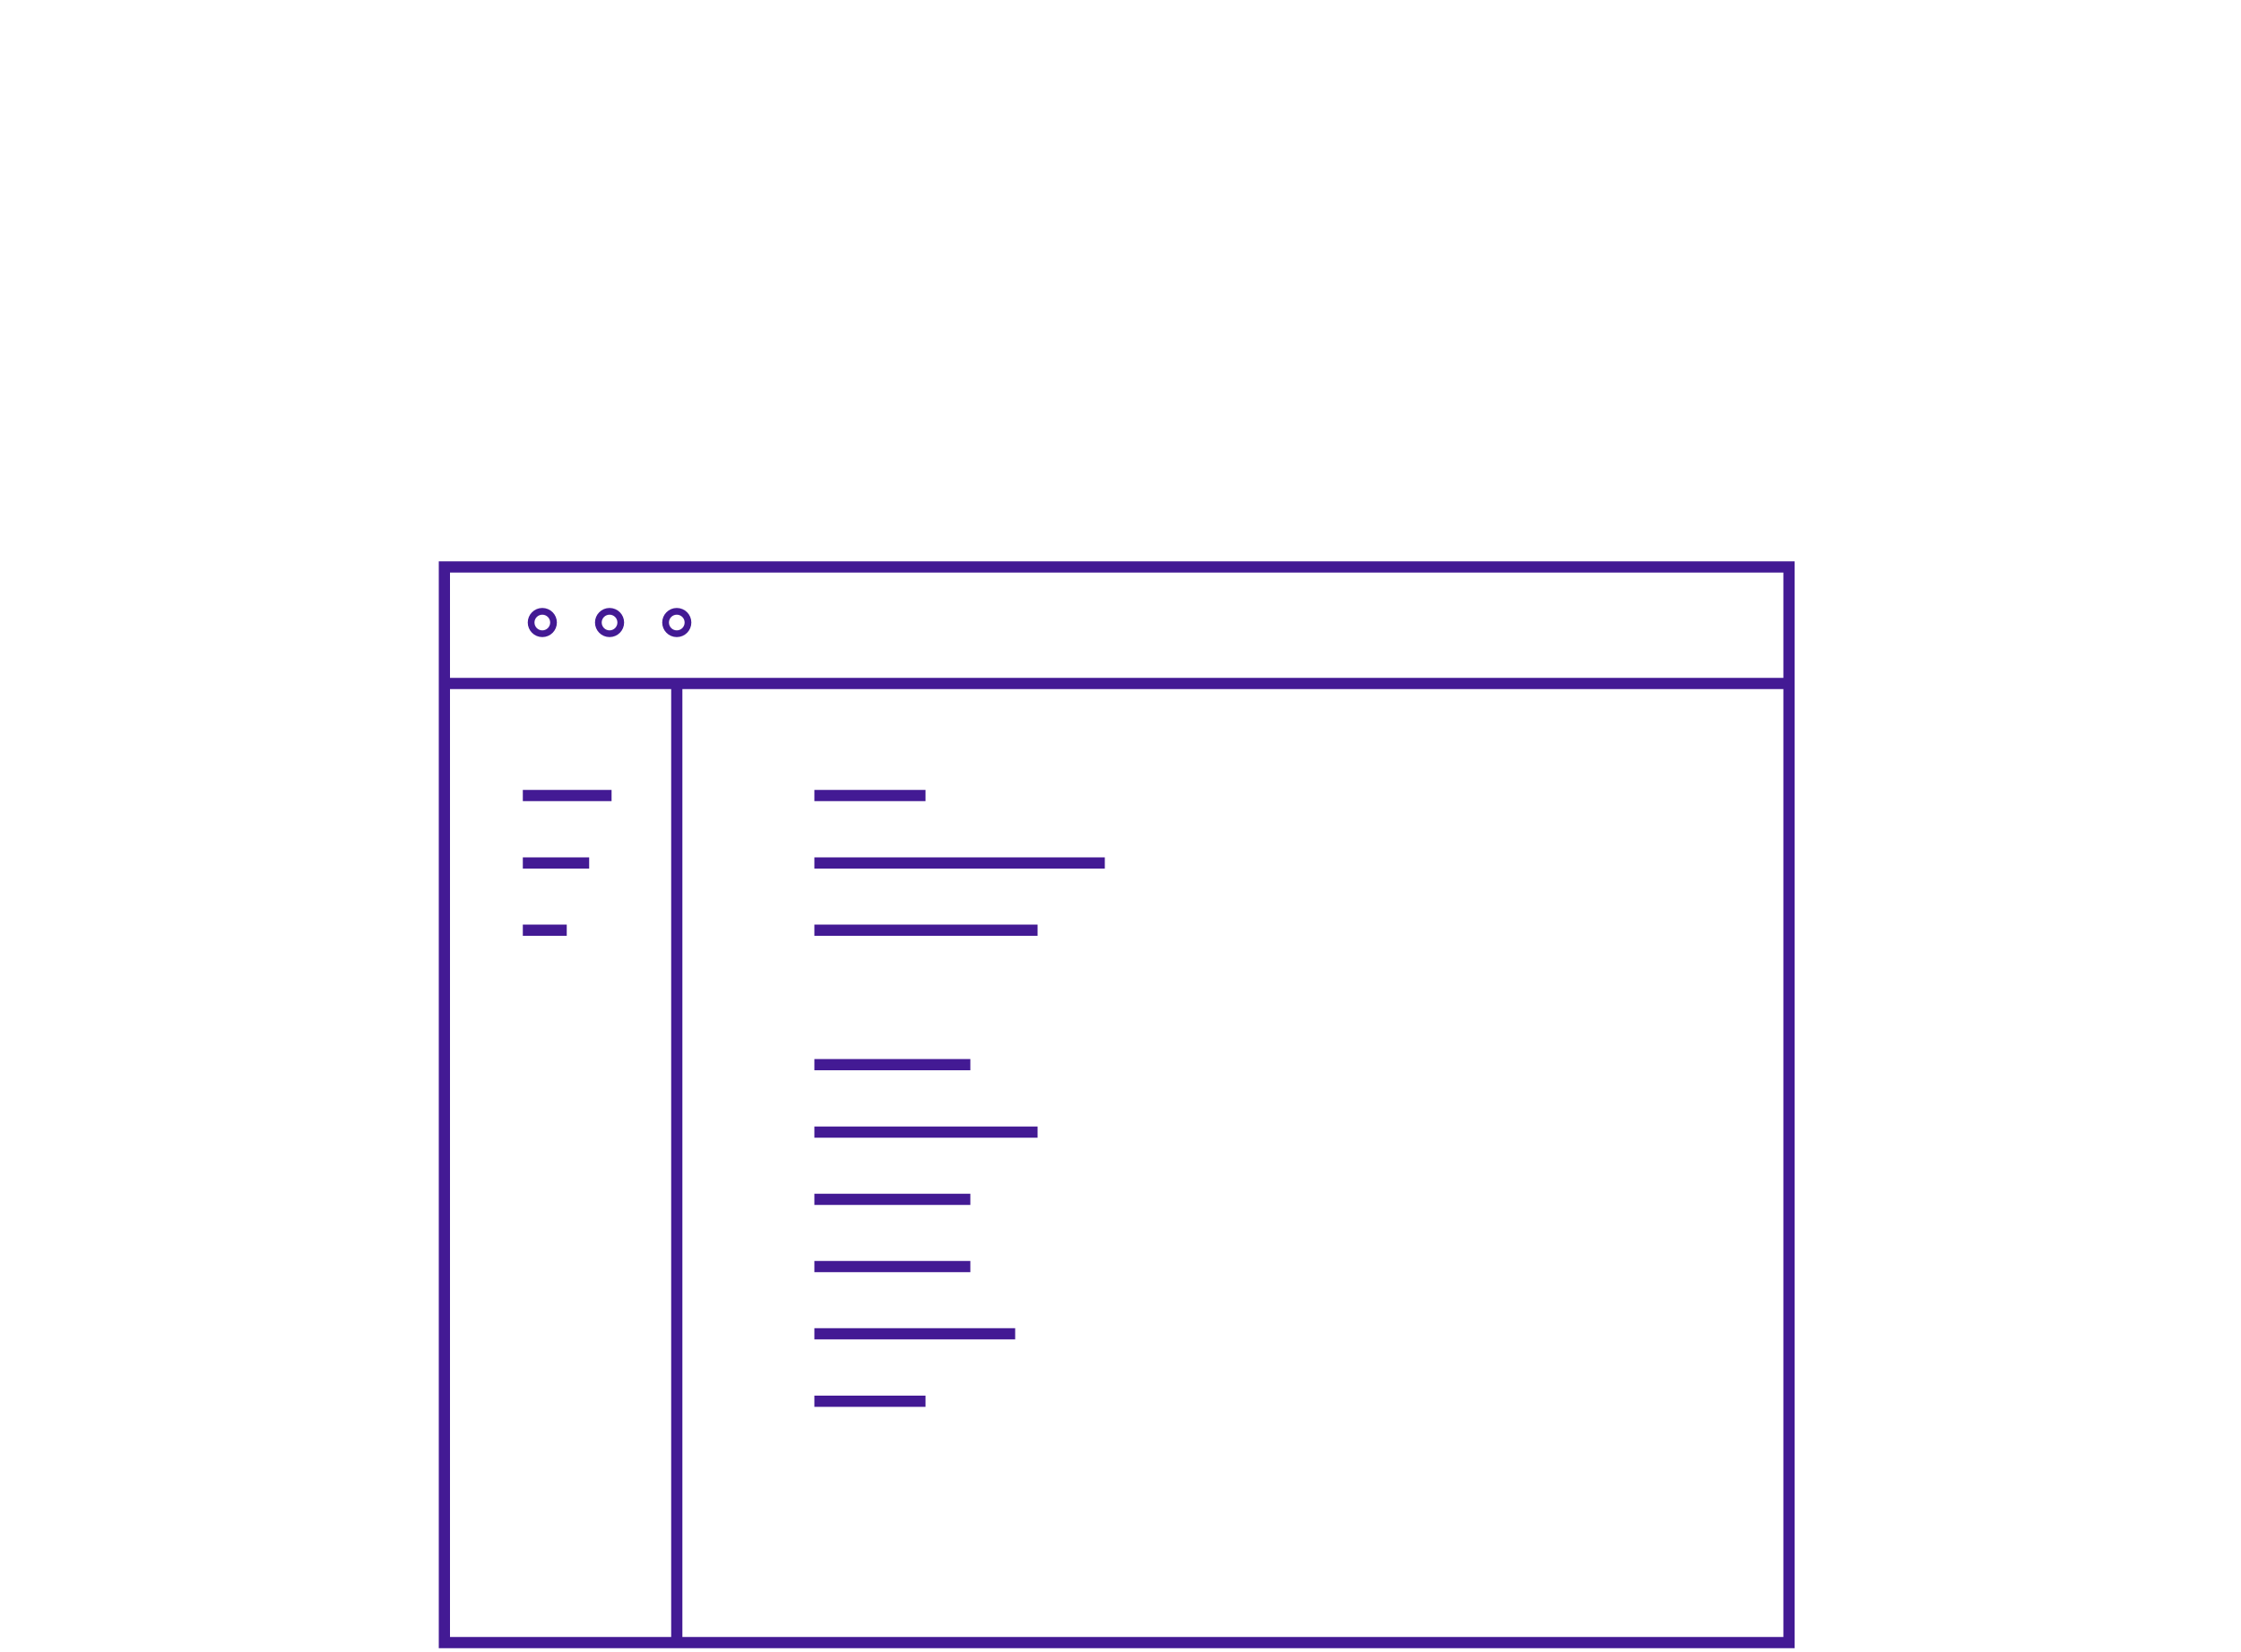
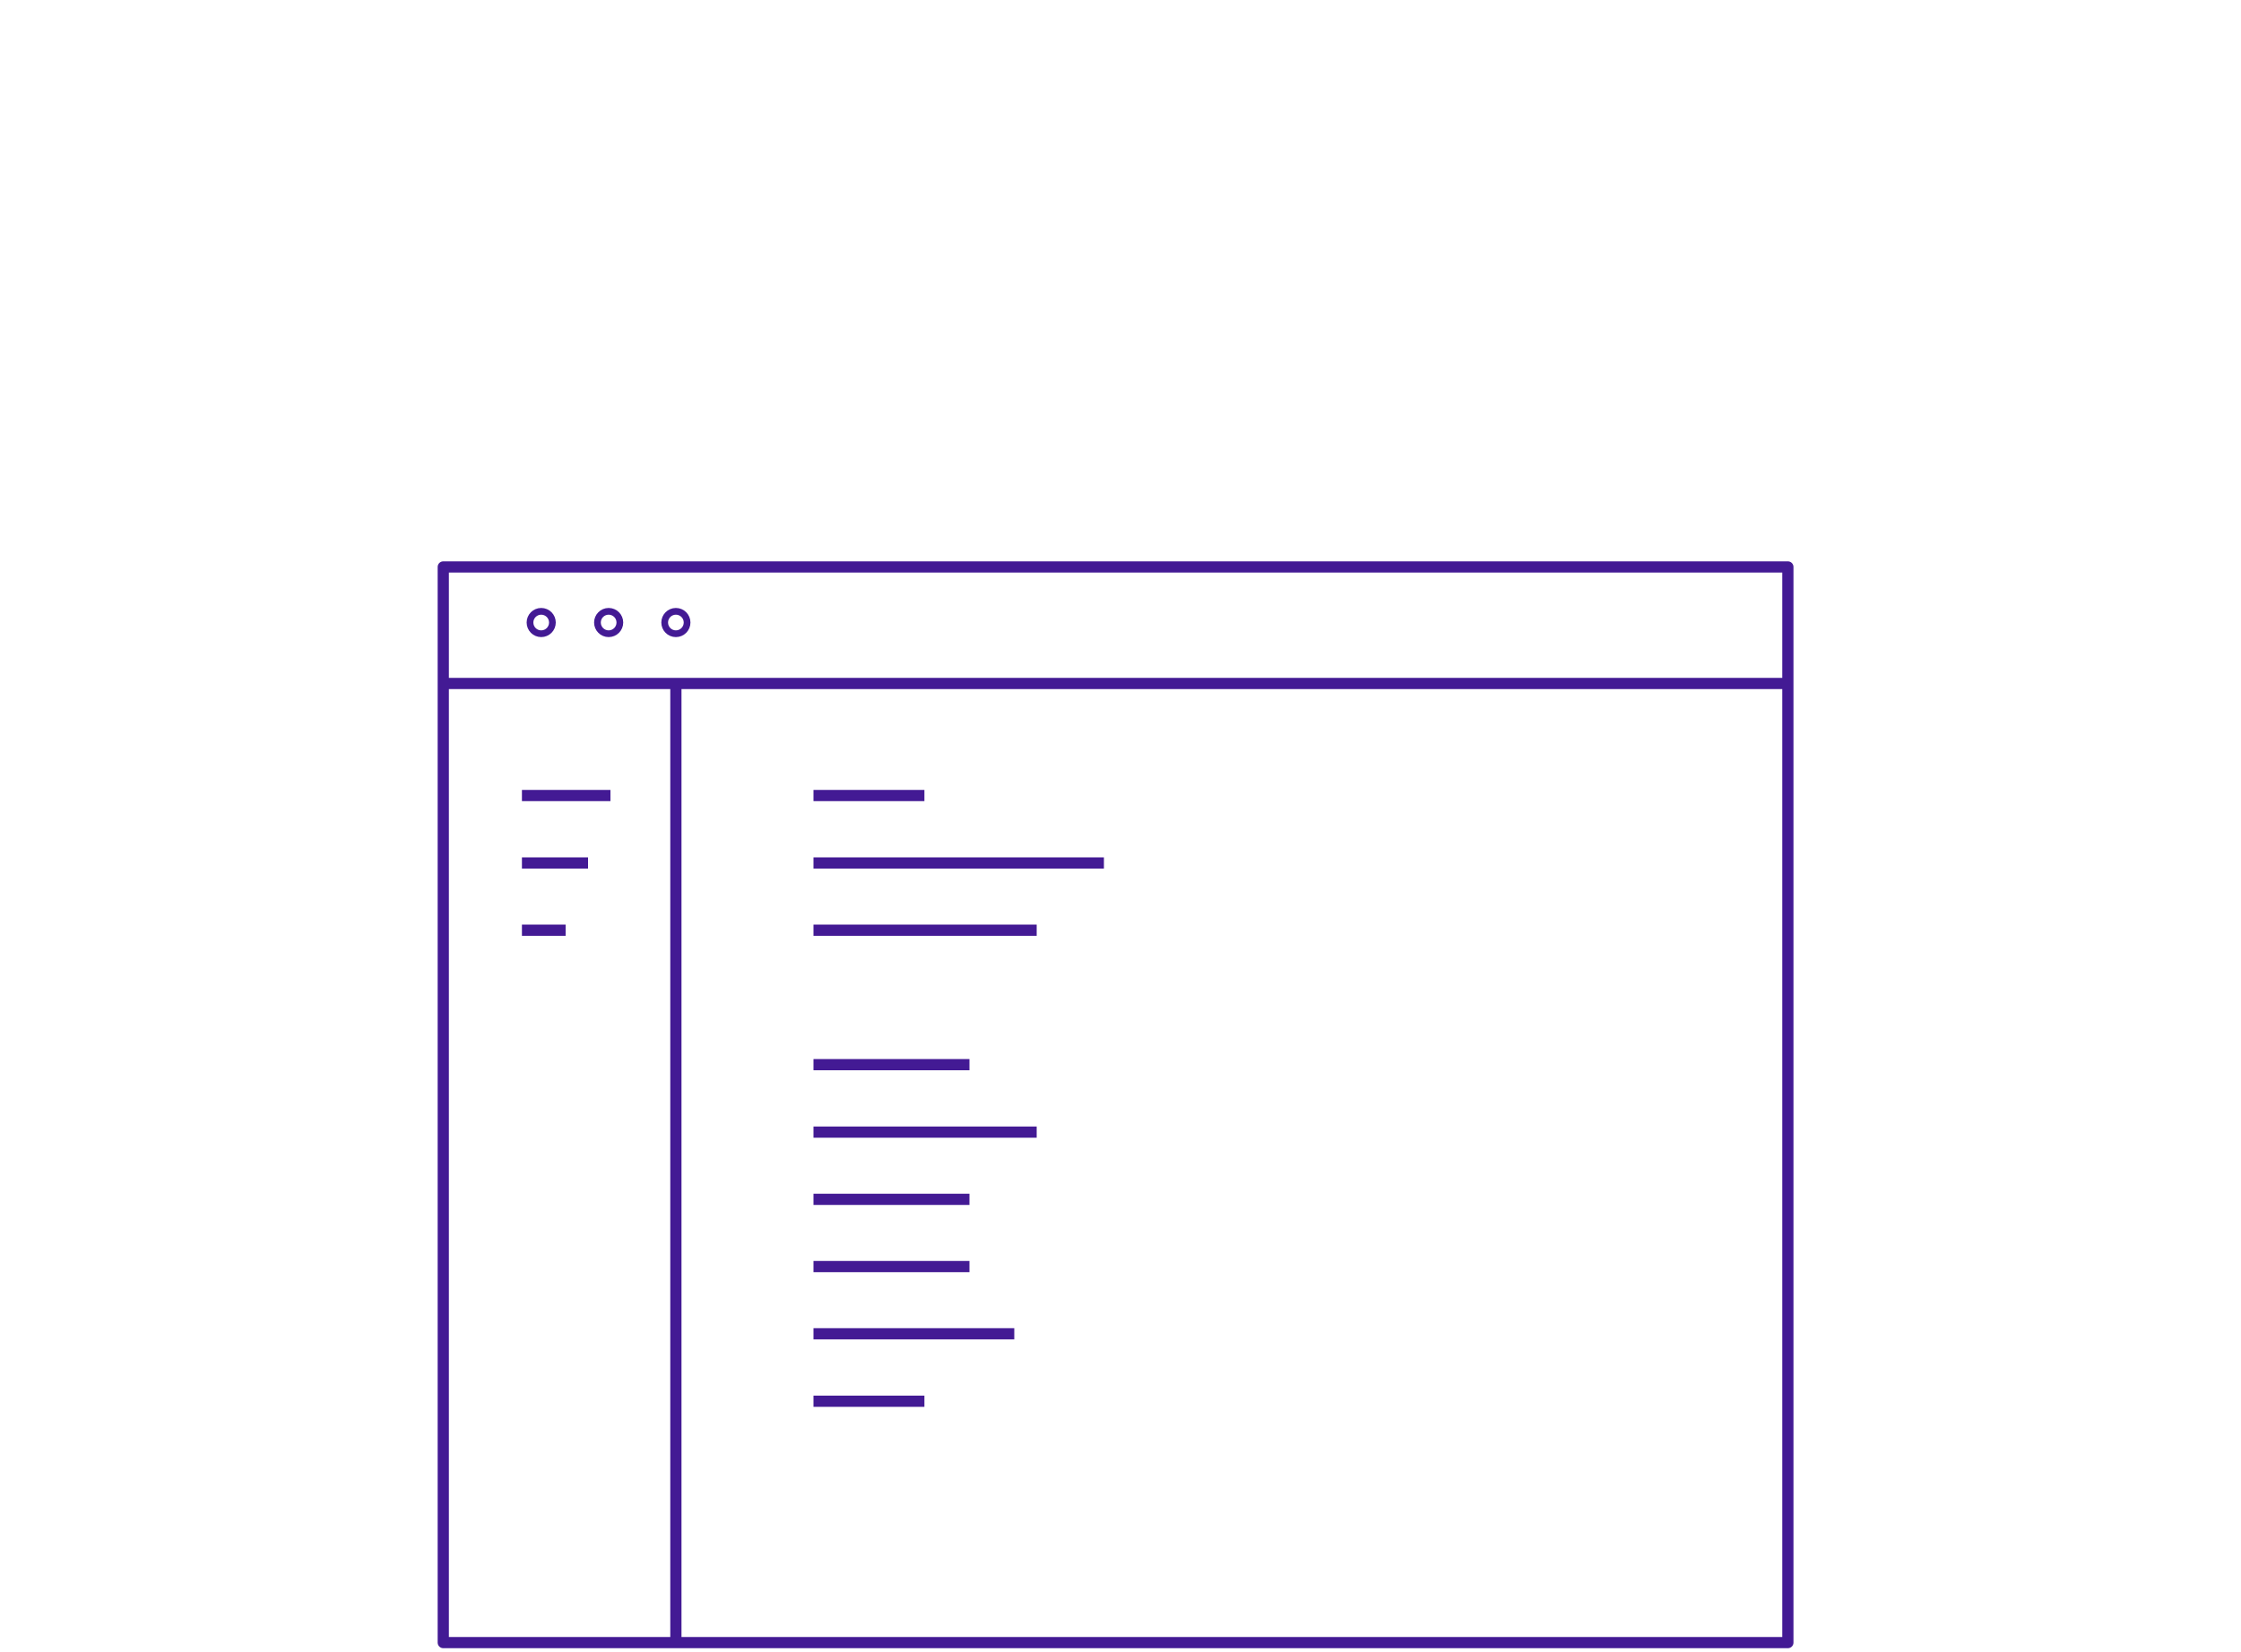
<svg xmlns="http://www.w3.org/2000/svg" version="1.1" id="Layer_1" x="0px" y="0px" viewBox="0 0 1000 737" enable-background="new 0 0 1000 737" xml:space="preserve">
  <rect x="-121.7" y="-1440.1" fill="none" stroke="#431A94" stroke-width="5" stroke-miterlimit="10" width="600" height="480" />
  <line fill="none" stroke="#431A94" stroke-width="5" stroke-miterlimit="10" x1="-121.7" y1="-1388.1" x2="478.3" y2="-1388.1" />
  <circle fill="none" stroke="#431A94" stroke-width="3" stroke-miterlimit="10" cx="-78" cy="-1415.3" r="5" />
  <circle fill="none" stroke="#431A94" stroke-width="3" stroke-miterlimit="10" cx="-48" cy="-1415.3" r="5" />
  <circle fill="none" stroke="#431A94" stroke-width="3" stroke-miterlimit="10" cx="-18" cy="-1415.3" r="5" />
  <line fill="none" stroke="#431A94" stroke-width="5" stroke-miterlimit="10" x1="-17.6" y1="-1338.1" x2="31.9" y2="-1338.1" />
  <line fill="none" stroke="#431A94" stroke-width="5" stroke-miterlimit="10" x1="-17.6" y1="-1308" x2="112" y2="-1308" />
  <line fill="none" stroke="#431A94" stroke-width="5" stroke-miterlimit="10" x1="-17.6" y1="-1278" x2="82" y2="-1278" />
  <line fill="none" stroke="#431A94" stroke-width="5" stroke-miterlimit="10" x1="-81.7" y1="-1248" x2="-72.2" y2="-1248" />
  <line fill="none" stroke="#431A94" stroke-width="5" stroke-miterlimit="10" x1="-81.7" y1="-1308" x2="-72.2" y2="-1308" />
  <line fill="none" stroke="#431A94" stroke-width="5" stroke-miterlimit="10" x1="-81.7" y1="-1278" x2="-72.2" y2="-1278" />
  <line fill="none" stroke="#431A94" stroke-width="5" stroke-miterlimit="10" x1="-81.7" y1="-1157.9" x2="-72.2" y2="-1157.9" />
  <line fill="none" stroke="#431A94" stroke-width="5" stroke-miterlimit="10" x1="-81.7" y1="-1218" x2="-72.2" y2="-1218" />
  <line fill="none" stroke="#431A94" stroke-width="5" stroke-miterlimit="10" x1="-81.7" y1="-1187.9" x2="-72.2" y2="-1187.9" />
  <line fill="none" stroke="#431A94" stroke-width="5" stroke-miterlimit="10" x1="-81.7" y1="-1338.1" x2="-72.2" y2="-1338.1" />
  <line fill="none" stroke="#431A94" stroke-width="5" stroke-miterlimit="10" x1="-81.7" y1="-1127.9" x2="-72.2" y2="-1127.9" />
  <line fill="none" stroke="#431A94" stroke-width="5" stroke-miterlimit="10" x1="-81.7" y1="-1097.9" x2="-72.2" y2="-1097.9" />
  <line fill="none" stroke="#431A94" stroke-width="5" stroke-miterlimit="10" x1="-81.7" y1="-1067.8" x2="-72.2" y2="-1067.8" />
  <line fill="none" stroke="#431A94" stroke-width="5" stroke-miterlimit="10" x1="-17.6" y1="-1218" x2="51.9" y2="-1218" />
  <line fill="none" stroke="#431A94" stroke-width="5" stroke-miterlimit="10" x1="-17.6" y1="-1187.9" x2="82" y2="-1187.9" />
  <line fill="none" stroke="#431A94" stroke-width="5" stroke-miterlimit="10" x1="-17.6" y1="-1127.9" x2="51.9" y2="-1127.9" />
  <line fill="none" stroke="#431A94" stroke-width="5" stroke-miterlimit="10" x1="-17.6" y1="-1097.9" x2="72" y2="-1097.9" />
  <line fill="none" stroke="#431A94" stroke-width="5" stroke-miterlimit="10" x1="-81.7" y1="-1037.8" x2="-72.2" y2="-1037.8" />
  <line fill="none" stroke="#431A94" stroke-width="5" stroke-miterlimit="10" x1="-81.7" y1="-1007.8" x2="-72.2" y2="-1007.8" />
  <line fill="none" stroke="#431A94" stroke-width="5" stroke-miterlimit="10" x1="-17.6" y1="-1067.8" x2="31.9" y2="-1067.8" />
  <line fill="none" stroke="#431A94" stroke-width="5" stroke-miterlimit="10" x1="179" y1="-1386.3" x2="179" y2="-960.1" />
  <line fill="none" stroke="#431A94" stroke-width="5" stroke-miterlimit="10" x1="287.6" y1="-1127.9" x2="387.2" y2="-1127.9" />
  <line fill="none" stroke="#431A94" stroke-width="5" stroke-miterlimit="10" x1="223.6" y1="-1248" x2="233.1" y2="-1248" />
  <line fill="none" stroke="#431A94" stroke-width="5" stroke-miterlimit="10" x1="223.6" y1="-1308" x2="233.1" y2="-1308" />
  <line fill="none" stroke="#431A94" stroke-width="5" stroke-miterlimit="10" x1="223.6" y1="-1278" x2="233.1" y2="-1278" />
  <line fill="none" stroke="#431A94" stroke-width="5" stroke-miterlimit="10" x1="223.6" y1="-1157.9" x2="233.1" y2="-1157.9" />
  <line fill="none" stroke="#431A94" stroke-width="5" stroke-miterlimit="10" x1="223.6" y1="-1218" x2="233.1" y2="-1218" />
  <line fill="none" stroke="#431A94" stroke-width="5" stroke-miterlimit="10" x1="223.6" y1="-1187.9" x2="233.1" y2="-1187.9" />
  <line fill="none" stroke="#431A94" stroke-width="5" stroke-miterlimit="10" x1="223.6" y1="-1338.1" x2="233.1" y2="-1338.1" />
  <line fill="none" stroke="#431A94" stroke-width="5" stroke-miterlimit="10" x1="223.6" y1="-1127.9" x2="233.1" y2="-1127.9" />
  <line fill="none" stroke="#431A94" stroke-width="5" stroke-miterlimit="10" x1="223.6" y1="-1097.9" x2="233.1" y2="-1097.9" />
  <line fill="none" stroke="#431A94" stroke-width="5" stroke-miterlimit="10" x1="223.6" y1="-1067.8" x2="233.1" y2="-1067.8" />
  <line fill="none" stroke="#431A94" stroke-width="5" stroke-miterlimit="10" x1="287.6" y1="-1187.9" x2="357.2" y2="-1187.9" />
  <line fill="none" stroke="#431A94" stroke-width="5" stroke-miterlimit="10" x1="287.6" y1="-1218" x2="387.2" y2="-1218" />
  <line fill="none" stroke="#431A94" stroke-width="5" stroke-miterlimit="10" x1="287.6" y1="-1278" x2="337.2" y2="-1278" />
  <line fill="none" stroke="#431A94" stroke-width="5" stroke-miterlimit="10" x1="287.6" y1="-1308" x2="377.2" y2="-1308" />
  <line fill="none" stroke="#431A94" stroke-width="5" stroke-miterlimit="10" x1="223.6" y1="-1037.8" x2="233.1" y2="-1037.8" />
  <line fill="none" stroke="#431A94" stroke-width="5" stroke-miterlimit="10" x1="223.6" y1="-1007.8" x2="233.1" y2="-1007.8" />
  <line fill="none" stroke="#431A94" stroke-width="5" stroke-miterlimit="10" x1="287.6" y1="-1338.1" x2="357.2" y2="-1338.1" />
  <rect x="579.1" y="-1440.1" fill="none" stroke="#431A94" stroke-width="5" stroke-miterlimit="10" width="600" height="480" />
  <line fill="none" stroke="#431A94" stroke-width="5" stroke-miterlimit="10" x1="579.1" y1="-1388.1" x2="1179.1" y2="-1388.1" />
  <circle fill="none" stroke="#431A94" stroke-width="3" stroke-miterlimit="10" cx="622.8" cy="-1415.3" r="5" />
  <circle fill="none" stroke="#431A94" stroke-width="3" stroke-miterlimit="10" cx="652.9" cy="-1415.3" r="5" />
  <circle fill="none" stroke="#431A94" stroke-width="3" stroke-miterlimit="10" cx="682.9" cy="-1415.3" r="5" />
  <line fill="none" stroke="#431A94" stroke-width="5" stroke-miterlimit="10" x1="684.2" y1="-1338.1" x2="733.8" y2="-1338.1" />
  <line fill="none" stroke="#431A94" stroke-width="5" stroke-miterlimit="10" x1="684.2" y1="-1308" x2="813.9" y2="-1308" />
  <line fill="none" stroke="#431A94" stroke-width="5" stroke-miterlimit="10" x1="684.2" y1="-1278" x2="783.8" y2="-1278" />
  <line fill="none" stroke="#431A94" stroke-width="5" stroke-miterlimit="10" x1="617.2" y1="-1248" x2="626.7" y2="-1248" />
  <line fill="none" stroke="#431A94" stroke-width="5" stroke-miterlimit="10" x1="617.2" y1="-1308" x2="626.7" y2="-1308" />
  <line fill="none" stroke="#431A94" stroke-width="5" stroke-miterlimit="10" x1="617.2" y1="-1278" x2="626.7" y2="-1278" />
  <line fill="none" stroke="#431A94" stroke-width="5" stroke-miterlimit="10" x1="617.2" y1="-1157.9" x2="626.7" y2="-1157.9" />
  <line fill="none" stroke="#431A94" stroke-width="5" stroke-miterlimit="10" x1="617.2" y1="-1218" x2="626.7" y2="-1218" />
  <line fill="none" stroke="#431A94" stroke-width="5" stroke-miterlimit="10" x1="617.2" y1="-1187.9" x2="626.7" y2="-1187.9" />
  <line fill="none" stroke="#431A94" stroke-width="5" stroke-miterlimit="10" x1="617.2" y1="-1338.1" x2="626.7" y2="-1338.1" />
  <line fill="none" stroke="#431A94" stroke-width="5" stroke-miterlimit="10" x1="617.2" y1="-1127.9" x2="626.7" y2="-1127.9" />
  <line fill="none" stroke="#431A94" stroke-width="5" stroke-miterlimit="10" x1="617.2" y1="-1097.9" x2="626.7" y2="-1097.9" />
  <line fill="none" stroke="#431A94" stroke-width="5" stroke-miterlimit="10" x1="617.2" y1="-1067.8" x2="626.7" y2="-1067.8" />
  <line fill="none" stroke="#431A94" stroke-width="5" stroke-miterlimit="10" x1="684.2" y1="-1218" x2="753.8" y2="-1218" />
  <line fill="none" stroke="#431A94" stroke-width="5" stroke-miterlimit="10" x1="684.2" y1="-1187.9" x2="783.8" y2="-1187.9" />
  <line fill="none" stroke="#431A94" stroke-width="5" stroke-miterlimit="10" x1="684.2" y1="-1127.9" x2="753.8" y2="-1127.9" />
  <line fill="none" stroke="#431A94" stroke-width="5" stroke-miterlimit="10" x1="684.2" y1="-1097.9" x2="773.8" y2="-1097.9" />
  <line fill="none" stroke="#431A94" stroke-width="5" stroke-miterlimit="10" x1="617.2" y1="-1037.8" x2="626.7" y2="-1037.8" />
  <line fill="none" stroke="#431A94" stroke-width="5" stroke-miterlimit="10" x1="617.2" y1="-1007.8" x2="626.7" y2="-1007.8" />
  <line fill="none" stroke="#431A94" stroke-width="5" stroke-miterlimit="10" x1="684.2" y1="-1067.8" x2="733.8" y2="-1067.8" />
  <line fill="none" stroke="#431A94" stroke-width="5" stroke-miterlimit="10" x1="684.2" y1="-1157.9" x2="753.8" y2="-1157.9" />
+   <rect x="197.8" y="253" fill="none" stroke="#431A94" stroke-width="5" stroke-linejoin="round" stroke-miterlimit="10" width="600" height="480" />
+   <line fill="none" stroke="#431A94" stroke-width="5" stroke-miterlimit="10" x1="197.8" y1="305" x2="797.8" y2="305" />
+   <circle fill="none" stroke="#431A94" stroke-width="3" stroke-miterlimit="10" cx="241.5" cy="277.8" r="5" />
+   <circle fill="none" stroke="#431A94" stroke-width="3" stroke-miterlimit="10" cx="271.6" cy="277.8" r="5" />
+   <circle fill="none" stroke="#431A94" stroke-width="3" stroke-miterlimit="10" cx="301.6" cy="277.8" r="5" />
+   <line fill="none" stroke="#431A94" stroke-width="5" stroke-miterlimit="10" x1="363" y1="355" x2="412.5" y2="355" />
+   <line fill="none" stroke="#431A94" stroke-width="5" stroke-miterlimit="10" x1="363" y1="385.1" x2="492.6" y2="385.1" />
+   <line fill="none" stroke="#431A94" stroke-width="5" stroke-miterlimit="10" x1="363" y1="415.1" x2="462.6" y2="415.1" />
+   <line fill="none" stroke="#431A94" stroke-width="5" stroke-miterlimit="10" x1="232.9" y1="385.1" x2="262.4" y2="385.1" />
+   <line fill="none" stroke="#431A94" stroke-width="5" stroke-miterlimit="10" x1="232.9" y1="415.1" x2="252.4" y2="415.1" />
+   <line fill="none" stroke="#431A94" stroke-width="5" stroke-miterlimit="10" x1="232.9" y1="355" x2="272.4" y2="355" />
+   <line fill="none" stroke="#431A94" stroke-width="5" stroke-miterlimit="10" x1="363" y1="475.1" x2="432.6" y2="475.1" />
+   <line fill="none" stroke="#431A94" stroke-width="5" stroke-miterlimit="10" x1="363" y1="505.2" x2="462.6" y2="505.2" />
+   <line fill="none" stroke="#431A94" stroke-width="5" stroke-miterlimit="10" x1="363" y1="565.2" x2="432.6" y2="565.2" />
+   <line fill="none" stroke="#431A94" stroke-width="5" stroke-miterlimit="10" x1="363" y1="595.2" x2="452.6" y2="595.2" />
+   <line fill="none" stroke="#431A94" stroke-width="5" stroke-miterlimit="10" x1="363" y1="625.3" x2="412.5" y2="625.3" />
+   <line fill="none" stroke="#431A94" stroke-width="5" stroke-miterlimit="10" x1="363" y1="535.2" x2="432.6" y2="535.2" />
+   <line fill="none" stroke="#431A94" stroke-width="5" stroke-miterlimit="10" x1="301.6" y1="304.8" x2="301.6" y2="731" />
  <g>
-     <rect x="198.3" y="253" fill="none" stroke="#431A94" stroke-width="5" stroke-miterlimit="10" width="600" height="480" />
-     <line fill="none" stroke="#431A94" stroke-width="5" stroke-miterlimit="10" x1="198.3" y1="305" x2="798.3" y2="305" />
-     <circle fill="none" stroke="#431A94" stroke-width="3" stroke-miterlimit="10" cx="242" cy="277.8" r="5" />
-     <circle fill="none" stroke="#431A94" stroke-width="3" stroke-miterlimit="10" cx="272" cy="277.8" r="5" />
-     <circle fill="none" stroke="#431A94" stroke-width="3" stroke-miterlimit="10" cx="302" cy="277.8" r="5" />
-     <line fill="none" stroke="#431A94" stroke-width="5" stroke-miterlimit="10" x1="363.4" y1="355" x2="413" y2="355" />
-     <line fill="none" stroke="#431A94" stroke-width="5" stroke-miterlimit="10" x1="363.4" y1="385.1" x2="493" y2="385.1" />
-     <line fill="none" stroke="#431A94" stroke-width="5" stroke-miterlimit="10" x1="363.4" y1="415.1" x2="463" y2="415.1" />
-     <line fill="none" stroke="#431A94" stroke-width="5" stroke-miterlimit="10" x1="233.3" y1="385.1" x2="262.9" y2="385.1" />
-     <line fill="none" stroke="#431A94" stroke-width="5" stroke-miterlimit="10" x1="233.3" y1="415.1" x2="252.9" y2="415.1" />
-     <line fill="none" stroke="#431A94" stroke-width="5" stroke-miterlimit="10" x1="233.3" y1="355" x2="272.9" y2="355" />
-     <line fill="none" stroke="#431A94" stroke-width="5" stroke-miterlimit="10" x1="363.4" y1="475.1" x2="433" y2="475.1" />
-     <line fill="none" stroke="#431A94" stroke-width="5" stroke-miterlimit="10" x1="363.4" y1="505.2" x2="463" y2="505.2" />
-     <line fill="none" stroke="#431A94" stroke-width="5" stroke-miterlimit="10" x1="363.4" y1="565.2" x2="433" y2="565.2" />
-     <line fill="none" stroke="#431A94" stroke-width="5" stroke-miterlimit="10" x1="363.4" y1="595.2" x2="453" y2="595.2" />
-     <line fill="none" stroke="#431A94" stroke-width="5" stroke-miterlimit="10" x1="363.4" y1="625.3" x2="413" y2="625.3" />
-     <line fill="none" stroke="#431A94" stroke-width="5" stroke-miterlimit="10" x1="363.4" y1="535.2" x2="433" y2="535.2" />
-     <line fill="none" stroke="#431A94" stroke-width="5" stroke-miterlimit="10" x1="302" y1="304.8" x2="302" y2="731" />
+     <circle fill="none" stroke="#431A94" stroke-width="6" stroke-miterlimit="10" cx="1374.9" cy="501" r="230" />
+     <circle fill="none" stroke="#431A94" stroke-width="6" stroke-miterlimit="10" cx="1374.9" cy="512.5" r="16.1" />
+     <line fill="none" stroke="#431A94" stroke-width="6" stroke-linecap="round" stroke-miterlimit="10" x1="1345.8" y1="541.2" x2="1359.4" y2="527.4" />
+     <line fill="none" stroke="#431A94" stroke-width="6" stroke-linecap="round" stroke-miterlimit="10" x1="1387" y1="499.8" x2="1503" y2="383.2" />
+     <path fill="none" stroke="#431A94" stroke-width="6" stroke-miterlimit="10" d="M1361.1,268.7v-32.1c0-7.6,6.2-13.8,13.8-13.8l0,0   c7.6,0,13.8,6.2,13.8,13.8v32.1" />
+     <path fill="none" stroke="#431A94" stroke-width="6" stroke-miterlimit="10" d="M1360.4,239.2c-19.9-6.2-34.3-24.7-34.3-46.7   c0-27,21.9-48.9,48.9-48.9s48.9,21.9,48.9,48.9c0,21.8-14.3,40.3-34,46.6" />
+     <path fill="none" stroke="#431A94" stroke-width="6" stroke-linecap="round" stroke-linejoin="round" stroke-miterlimit="10" d="   M1526.5,327.3l11.8-11.6c2.4-2.4,6.3-2.3,8.7,0.1l21.5,21.8c2.4,2.4,2.3,6.3-0.1,8.7l-11.8,11.6" />
  </g>
  <g>
-     <line fill="none" stroke="#431A94" stroke-width="6" stroke-miterlimit="10" x1="1715.5" y1="731.9" x2="2215.5" y2="731.9" />
-     <polyline fill="none" stroke="#431A94" stroke-width="6" stroke-miterlimit="10" points="2085.4,494.7 2085.4,332.6 1845.5,332.6    1845.5,494.7  " />
-     <polyline fill="none" stroke="#431A94" stroke-width="6" stroke-miterlimit="10" points="2052.1,330.9 2052.1,305.1 1878.8,305.1    1878.8,330.9  " />
-     <polyline fill="none" stroke="#431A94" stroke-width="6" stroke-miterlimit="10" points="2023.2,303.4 2023.2,279 1907.7,279    1907.7,303.4  " />
-     <polyline fill="none" stroke="#431A94" stroke-width="6" stroke-miterlimit="10" points="1997.1,732 1997.1,410.7 1933.8,410.7    1933.8,732  " />
-     <line fill="none" stroke="#431A94" stroke-width="6" stroke-miterlimit="10" x1="1955.3" y1="410.7" x2="1955.3" y2="732" />
-     <line fill="none" stroke="#431A94" stroke-width="6" stroke-miterlimit="10" x1="1975.6" y1="410.7" x2="1975.6" y2="732" />
-     <line fill="none" stroke="#431A94" stroke-width="6" stroke-miterlimit="10" x1="1888.9" y1="363.2" x2="1888.9" y2="377.8" />
-     <line fill="none" stroke="#431A94" stroke-width="6" stroke-miterlimit="10" x1="2042.3" y1="363.2" x2="2042.3" y2="377.8" />
-     <line fill="none" stroke="#431A94" stroke-width="6" stroke-miterlimit="10" x1="1997.1" y1="363.2" x2="1997.1" y2="377.8" />
-     <line fill="none" stroke="#431A94" stroke-width="6" stroke-miterlimit="10" x1="1933.8" y1="363.2" x2="1933.8" y2="377.8" />
-     <line fill="none" stroke="#431A94" stroke-width="6" stroke-miterlimit="10" x1="1965.6" y1="363.2" x2="1965.6" y2="377.8" />
-     <polyline fill="none" stroke="#431A94" stroke-width="6" stroke-miterlimit="10" points="2063.9,493.3 2063.9,410.8 2020.8,410.8    2020.8,493.3  " />
-     <line fill="none" stroke="#431A94" stroke-width="6" stroke-miterlimit="10" x1="2042.3" y1="410.8" x2="2042.3" y2="493.3" />
-     <line fill="none" stroke="#431A94" stroke-width="6" stroke-linecap="round" stroke-miterlimit="10" x1="1965.5" y1="2.6" x2="1965.5" y2="119.6" />
-     <line fill="none" stroke="#431A94" stroke-width="6" stroke-miterlimit="10" x1="1933.8" y1="277.4" x2="1933.8" y2="249" />
-     <line fill="none" stroke="#431A94" stroke-width="6" stroke-miterlimit="10" x1="1997.5" y1="277.4" x2="1997.5" y2="249" />
-     <line fill="none" stroke="#431A94" stroke-width="6" stroke-linecap="round" stroke-linejoin="round" stroke-miterlimit="10" x1="1933.8" y1="249" x2="1939.8" y2="243" />
-     <line fill="none" stroke="#431A94" stroke-width="6" stroke-linecap="round" stroke-linejoin="round" stroke-miterlimit="10" x1="1997.5" y1="249" x2="1991.5" y2="243" />
-     <line fill="none" stroke="#431A94" stroke-width="6" stroke-linecap="round" stroke-miterlimit="10" x1="1939.8" y1="242.7" x2="1939.8" y2="222.9" />
-     <line fill="none" stroke="#431A94" stroke-width="6" stroke-linecap="round" stroke-miterlimit="10" x1="1991.5" y1="242.7" x2="1991.5" y2="222.9" />
-     <line fill="none" stroke="#431A94" stroke-width="6" stroke-linecap="round" stroke-linejoin="round" stroke-miterlimit="10" x1="1939.8" y1="222.9" x2="1945.8" y2="217" />
-     <line fill="none" stroke="#431A94" stroke-width="6" stroke-linecap="round" stroke-linejoin="round" stroke-miterlimit="10" x1="1991.5" y1="222.9" x2="1985.5" y2="217" />
-     <line fill="none" stroke="#431A94" stroke-width="6" stroke-linecap="round" stroke-miterlimit="10" x1="1945.8" y1="216.6" x2="1945.8" y2="144.8" />
-     <line fill="none" stroke="#431A94" stroke-width="6" stroke-linecap="round" stroke-miterlimit="10" x1="1985.5" y1="216.6" x2="1985.5" y2="144.8" />
-     <line fill="none" stroke="#431A94" stroke-width="6" stroke-miterlimit="10" x1="1945.8" y1="144.8" x2="1985.5" y2="144.8" />
-     <line fill="none" stroke="#431A94" stroke-width="6" stroke-miterlimit="10" x1="1904.7" y1="317.3" x2="1904.7" y2="321.2" />
-     <line fill="none" stroke="#431A94" stroke-width="6" stroke-miterlimit="10" x1="1965.5" y1="317.3" x2="1965.5" y2="321.2" />
-     <line fill="none" stroke="#431A94" stroke-width="6" stroke-miterlimit="10" x1="1997.1" y1="317.3" x2="1997.1" y2="321.2" />
-     <line fill="none" stroke="#431A94" stroke-width="6" stroke-miterlimit="10" x1="2025.1" y1="317.3" x2="2025.1" y2="321.2" />
-     <line fill="none" stroke="#431A94" stroke-width="6" stroke-miterlimit="10" x1="1933.8" y1="317.3" x2="1933.8" y2="321.2" />
-     <line fill="none" stroke="#431A94" stroke-width="6" stroke-miterlimit="10" x1="1965.5" y1="289.8" x2="1965.5" y2="293.7" />
-     <line fill="none" stroke="#431A94" stroke-width="6" stroke-miterlimit="10" x1="1997.1" y1="289.8" x2="1997.1" y2="293.7" />
-     <line fill="none" stroke="#431A94" stroke-width="6" stroke-miterlimit="10" x1="1933.8" y1="289.8" x2="1933.8" y2="293.7" />
-     <path fill="none" stroke="#431A94" stroke-width="6" stroke-linecap="round" stroke-linejoin="round" stroke-miterlimit="10" d="   M1953.2,144.2V134c0-6,6.3-12.3,12.3-12.3l0,0c6,0,12.3,6.3,12.3,12.3v10.1" />
-     <polyline fill="none" stroke="#431A94" stroke-width="6" stroke-miterlimit="10" points="2115.9,731.7 2115.9,671.1 2015,671.1    2015,731.7  " />
-     <polyline fill="none" stroke="#431A94" stroke-width="6" stroke-miterlimit="10" points="2107.3,670.9 2107.3,493.2 2020.8,493.2    2020.8,670.9  " />
-     <line fill="none" stroke="#431A94" stroke-width="6" stroke-miterlimit="10" x1="2042.3" y1="515.4" x2="2042.3" y2="671.1" />
-     <line fill="none" stroke="#431A94" stroke-width="6" stroke-miterlimit="10" x1="2064" y1="515.4" x2="2064" y2="671.1" />
-     <line fill="none" stroke="#431A94" stroke-width="6" stroke-miterlimit="10" x1="2085.7" y1="515.4" x2="2085.7" y2="671.1" />
-     <line fill="none" stroke="#431A94" stroke-width="6" stroke-miterlimit="10" x1="2035.1" y1="691.3" x2="2035.1" y2="731.9" />
-     <line fill="none" stroke="#431A94" stroke-width="6" stroke-miterlimit="10" x1="2055.3" y1="691.3" x2="2055.3" y2="731.9" />
-     <line fill="none" stroke="#431A94" stroke-width="6" stroke-miterlimit="10" x1="2075.6" y1="691.3" x2="2075.6" y2="731.9" />
-     <line fill="none" stroke="#431A94" stroke-width="6" stroke-miterlimit="10" x1="2097.3" y1="691.3" x2="2097.3" y2="731.9" />
-     <line fill="none" stroke="#431A94" stroke-width="6" stroke-miterlimit="10" x1="1949.4" y1="289.8" x2="1949.4" y2="293.7" />
-     <line fill="none" stroke="#431A94" stroke-width="6" stroke-miterlimit="10" x1="1981.5" y1="289.8" x2="1981.5" y2="293.7" />
-     <line fill="none" stroke="#431A94" stroke-width="6" stroke-miterlimit="10" x1="1949.4" y1="317.3" x2="1949.4" y2="321.2" />
-     <line fill="none" stroke="#431A94" stroke-width="6" stroke-miterlimit="10" x1="1981.5" y1="317.3" x2="1981.5" y2="321.2" />
-     <polyline fill="none" stroke="#431A94" stroke-width="6" stroke-miterlimit="10" points="1865.9,493.3 1865.9,410.8 1909,410.8    1909,493.3  " />
-     <line fill="none" stroke="#431A94" stroke-width="6" stroke-miterlimit="10" x1="1887.5" y1="410.8" x2="1887.5" y2="493.3" />
-     <polyline fill="none" stroke="#431A94" stroke-width="6" stroke-miterlimit="10" points="1813.8,731.7 1813.8,671.1 1914.8,671.1    1914.8,731.7  " />
-     <polyline fill="none" stroke="#431A94" stroke-width="6" stroke-miterlimit="10" points="1822.5,670.9 1822.5,493.2 1909,493.2    1909,670.9  " />
-     <line fill="none" stroke="#431A94" stroke-width="6" stroke-miterlimit="10" x1="1887.5" y1="515.4" x2="1887.5" y2="671.1" />
-     <line fill="none" stroke="#431A94" stroke-width="6" stroke-miterlimit="10" x1="1865.8" y1="515.4" x2="1865.8" y2="671.1" />
-     <line fill="none" stroke="#431A94" stroke-width="6" stroke-miterlimit="10" x1="1844.1" y1="515.4" x2="1844.1" y2="671.1" />
-     <line fill="none" stroke="#431A94" stroke-width="6" stroke-miterlimit="10" x1="1832.9" y1="691.3" x2="1832.9" y2="731.9" />
-     <line fill="none" stroke="#431A94" stroke-width="6" stroke-miterlimit="10" x1="1853.2" y1="691.3" x2="1853.2" y2="731.9" />
-     <line fill="none" stroke="#431A94" stroke-width="6" stroke-miterlimit="10" x1="1873.4" y1="691.3" x2="1873.4" y2="731.9" />
-     <line fill="none" stroke="#431A94" stroke-width="6" stroke-miterlimit="10" x1="1895.1" y1="691.3" x2="1895.1" y2="731.9" />
+     <line fill="none" stroke="#431A94" stroke-width="5" stroke-linecap="round" stroke-linejoin="round" stroke-miterlimit="10" x1="247.8" y1="1614.4" x2="747.8" y2="1614.4" />
+     <polyline fill="none" stroke="#431A94" stroke-width="5" stroke-linecap="round" stroke-linejoin="round" stroke-miterlimit="10" points="   617.8,1374.2 617.8,1215.1 377.9,1215.1 377.9,1374.2  " />
+     <polyline fill="none" stroke="#431A94" stroke-width="5" stroke-linecap="round" stroke-linejoin="round" stroke-miterlimit="10" points="   584.5,1213.4 584.5,1187.6 411.2,1187.6 411.2,1213.4  " />
+     <polyline fill="none" stroke="#431A94" stroke-width="5" stroke-linecap="round" stroke-linejoin="round" stroke-miterlimit="10" points="   550.6,1185.9 550.6,1161.5 445.1,1161.5 445.1,1185.9  " />
+     <polyline fill="none" stroke="#431A94" stroke-width="5" stroke-linejoin="round" stroke-miterlimit="10" points="529.5,1614.5    529.5,1293.2 466.2,1293.2 466.2,1614.5  " />
+     <line fill="none" stroke="#431A94" stroke-width="5" stroke-linejoin="round" stroke-miterlimit="10" x1="487.7" y1="1293.2" x2="487.7" y2="1614.5" />
+     <line fill="none" stroke="#431A94" stroke-width="5" stroke-linejoin="round" stroke-miterlimit="10" x1="508" y1="1293.2" x2="508" y2="1614.5" />
+     <polyline fill="none" stroke="#431A94" stroke-width="5" stroke-linejoin="round" stroke-miterlimit="10" points="596.2,1374.8    596.2,1293.3 553.2,1293.3 553.2,1374.8  " />
+     <line fill="none" stroke="#431A94" stroke-width="5" stroke-linecap="round" stroke-linejoin="round" stroke-miterlimit="10" x1="574.7" y1="1293.3" x2="574.7" y2="1375.8" />
+     <line fill="none" stroke="#431A94" stroke-width="5" stroke-linecap="round" stroke-linejoin="round" stroke-miterlimit="10" x1="497.8" y1="885.1" x2="497.8" y2="1002.1" />
+     <line fill="none" stroke="#431A94" stroke-width="5" stroke-linecap="round" stroke-linejoin="round" stroke-miterlimit="10" x1="466.2" y1="1159.9" x2="466.2" y2="1131.5" />
+     <line fill="none" stroke="#431A94" stroke-width="5" stroke-linecap="round" stroke-linejoin="round" stroke-miterlimit="10" x1="529.9" y1="1159.9" x2="529.9" y2="1131.5" />
+     <line fill="none" stroke="#431A94" stroke-width="5" stroke-linecap="round" stroke-linejoin="round" stroke-miterlimit="10" x1="466.2" y1="1131.5" x2="472.2" y2="1125.5" />
+     <line fill="none" stroke="#431A94" stroke-width="5" stroke-linecap="round" stroke-linejoin="round" stroke-miterlimit="10" x1="529.9" y1="1131.5" x2="523.9" y2="1125.5" />
+     <line fill="none" stroke="#431A94" stroke-width="5" stroke-linecap="round" stroke-linejoin="round" stroke-miterlimit="10" x1="472.2" y1="1125.2" x2="472.2" y2="1105.4" />
+     <line fill="none" stroke="#431A94" stroke-width="5" stroke-linecap="round" stroke-linejoin="round" stroke-miterlimit="10" x1="523.9" y1="1125.2" x2="523.9" y2="1105.4" />
+     <line fill="none" stroke="#431A94" stroke-width="5" stroke-linecap="round" stroke-linejoin="round" stroke-miterlimit="10" x1="472.2" y1="1105.4" x2="478.2" y2="1099.5" />
+     <line fill="none" stroke="#431A94" stroke-width="5" stroke-linecap="round" stroke-linejoin="round" stroke-miterlimit="10" x1="523.9" y1="1105.4" x2="517.9" y2="1099.5" />
+     <line fill="none" stroke="#431A94" stroke-width="5" stroke-linecap="round" stroke-linejoin="round" stroke-miterlimit="10" x1="478.2" y1="1099.1" x2="478.2" y2="1027.3" />
+     <line fill="none" stroke="#431A94" stroke-width="5" stroke-linecap="round" stroke-linejoin="round" stroke-miterlimit="10" x1="517.9" y1="1099.1" x2="517.9" y2="1027.3" />
+     <line fill="none" stroke="#431A94" stroke-width="5" stroke-linecap="round" stroke-linejoin="round" stroke-miterlimit="10" x1="478.2" y1="1027.3" x2="517.9" y2="1027.3" />
+     <line fill="none" stroke="#431A94" stroke-width="5" stroke-linecap="round" stroke-linejoin="round" stroke-miterlimit="10" x1="497.8" y1="1199.8" x2="497.8" y2="1203.7" />
+     <line fill="none" stroke="#431A94" stroke-width="5" stroke-linecap="round" stroke-linejoin="round" stroke-miterlimit="10" x1="529.5" y1="1199.8" x2="529.5" y2="1203.7" />
+     <line fill="none" stroke="#431A94" stroke-width="5" stroke-linecap="round" stroke-linejoin="round" stroke-miterlimit="10" x1="466.2" y1="1199.8" x2="466.2" y2="1203.7" />
+     <line fill="none" stroke="#431A94" stroke-width="5" stroke-linecap="round" stroke-linejoin="round" stroke-miterlimit="10" x1="497.8" y1="1172.3" x2="497.8" y2="1176.2" />
+     <line fill="none" stroke="#431A94" stroke-width="5" stroke-linecap="round" stroke-linejoin="round" stroke-miterlimit="10" x1="529.5" y1="1172.3" x2="529.5" y2="1176.2" />
+     <line fill="none" stroke="#431A94" stroke-width="5" stroke-linecap="round" stroke-linejoin="round" stroke-miterlimit="10" x1="466.2" y1="1172.3" x2="466.2" y2="1176.2" />
+     <path fill="none" stroke="#431A94" stroke-width="5" stroke-linecap="round" stroke-linejoin="round" stroke-miterlimit="10" d="   M485.6,1026.7v-10.1c0-6,6.3-12.3,12.3-12.3h0c6,0,12.3,6.3,12.3,12.3v10.1" />
+     <polyline fill="none" stroke="#431A94" stroke-width="5" stroke-linejoin="round" stroke-miterlimit="10" points="650.3,1614.2    650.3,1553.6 547.4,1553.6 547.4,1614.2  " />
+     <polyline fill="none" stroke="#431A94" stroke-width="5" stroke-linejoin="round" stroke-miterlimit="10" points="639.7,1552.4    639.7,1375.7 553.2,1375.7 553.2,1552.4  " />
+     <line fill="none" stroke="#431A94" stroke-width="5" stroke-linecap="round" stroke-linejoin="round" stroke-miterlimit="10" x1="574.7" y1="1397.9" x2="574.7" y2="1553.6" />
+     <line fill="none" stroke="#431A94" stroke-width="5" stroke-linecap="round" stroke-linejoin="round" stroke-miterlimit="10" x1="596.4" y1="1397.9" x2="596.4" y2="1553.6" />
+     <line fill="none" stroke="#431A94" stroke-width="5" stroke-linecap="round" stroke-linejoin="round" stroke-miterlimit="10" x1="618.1" y1="1397.9" x2="618.1" y2="1553.6" />
+     <line fill="none" stroke="#431A94" stroke-width="5" stroke-linecap="round" stroke-linejoin="round" stroke-miterlimit="10" x1="567.5" y1="1573.8" x2="567.5" y2="1614.4" />
+     <line fill="none" stroke="#431A94" stroke-width="5" stroke-linecap="round" stroke-linejoin="round" stroke-miterlimit="10" x1="587.7" y1="1573.8" x2="587.7" y2="1614.4" />
+     <line fill="none" stroke="#431A94" stroke-width="5" stroke-linecap="round" stroke-linejoin="round" stroke-miterlimit="10" x1="608" y1="1573.8" x2="608" y2="1614.4" />
+     <line fill="none" stroke="#431A94" stroke-width="5" stroke-linecap="round" stroke-linejoin="round" stroke-miterlimit="10" x1="629.7" y1="1573.8" x2="629.7" y2="1614.4" />
+     <line fill="none" stroke="#431A94" stroke-width="5" stroke-linecap="round" stroke-linejoin="round" stroke-miterlimit="10" x1="481.8" y1="1172.3" x2="481.8" y2="1176.2" />
+     <line fill="none" stroke="#431A94" stroke-width="5" stroke-linecap="round" stroke-linejoin="round" stroke-miterlimit="10" x1="513.9" y1="1172.3" x2="513.9" y2="1176.2" />
+     <line fill="none" stroke="#431A94" stroke-width="5" stroke-linecap="round" stroke-linejoin="round" stroke-miterlimit="10" x1="481.8" y1="1199.8" x2="481.8" y2="1203.7" />
+     <line fill="none" stroke="#431A94" stroke-width="5" stroke-linecap="round" stroke-linejoin="round" stroke-miterlimit="10" x1="513.9" y1="1199.8" x2="513.9" y2="1203.7" />
+     <polyline fill="none" stroke="#431A94" stroke-width="5" stroke-linejoin="round" stroke-miterlimit="10" points="398.3,1374.8    398.3,1293.3 441.4,1293.3 441.4,1374.8  " />
+     <line fill="none" stroke="#431A94" stroke-width="5" stroke-linecap="round" stroke-linejoin="round" stroke-miterlimit="10" x1="419.9" y1="1293.3" x2="419.9" y2="1375.8" />
+     <polyline fill="none" stroke="#431A94" stroke-width="5" stroke-linejoin="round" stroke-miterlimit="10" points="344.2,1614.2    344.2,1553.6 447.2,1553.6 447.2,1614.2  " />
+     <polyline fill="none" stroke="#431A94" stroke-width="5" stroke-linejoin="round" stroke-miterlimit="10" points="354.9,1552.4    354.9,1375.7 441.4,1375.7 441.4,1552.4  " />
+     <line fill="none" stroke="#431A94" stroke-width="5" stroke-linecap="round" stroke-linejoin="round" stroke-miterlimit="10" x1="419.9" y1="1397.9" x2="419.9" y2="1553.6" />
+     <line fill="none" stroke="#431A94" stroke-width="5" stroke-linecap="round" stroke-linejoin="round" stroke-miterlimit="10" x1="398.2" y1="1397.9" x2="398.2" y2="1553.6" />
+     <line fill="none" stroke="#431A94" stroke-width="5" stroke-linecap="round" stroke-linejoin="round" stroke-miterlimit="10" x1="376.4" y1="1397.9" x2="376.4" y2="1553.6" />
+     <line fill="none" stroke="#431A94" stroke-width="5" stroke-linecap="round" stroke-linejoin="round" stroke-miterlimit="10" x1="365.3" y1="1573.8" x2="365.3" y2="1614.4" />
+     <line fill="none" stroke="#431A94" stroke-width="5" stroke-linecap="round" stroke-linejoin="round" stroke-miterlimit="10" x1="385.6" y1="1573.8" x2="385.6" y2="1614.4" />
+     <line fill="none" stroke="#431A94" stroke-width="5" stroke-linecap="round" stroke-linejoin="round" stroke-miterlimit="10" x1="405.8" y1="1573.8" x2="405.8" y2="1614.4" />
+     <line fill="none" stroke="#431A94" stroke-width="5" stroke-linecap="round" stroke-linejoin="round" stroke-miterlimit="10" x1="427.5" y1="1573.8" x2="427.5" y2="1614.4" />
+     <line fill="none" stroke="#431A94" stroke-width="5" stroke-linecap="round" stroke-linejoin="round" stroke-miterlimit="10" x1="544.5" y1="1199.8" x2="544.5" y2="1203.7" />
+     <line fill="none" stroke="#431A94" stroke-width="5" stroke-linecap="round" stroke-linejoin="round" stroke-miterlimit="10" x1="451.2" y1="1199.8" x2="451.2" y2="1203.7" />
+     <line fill="none" stroke="#431A94" stroke-width="5" stroke-linecap="round" stroke-linejoin="round" stroke-miterlimit="10" x1="436.2" y1="1199.8" x2="436.2" y2="1203.7" />
+     <line fill="none" stroke="#431A94" stroke-width="5" stroke-linecap="round" stroke-linejoin="round" stroke-miterlimit="10" x1="559.5" y1="1199.8" x2="559.5" y2="1203.7" />
  </g>
</svg>
